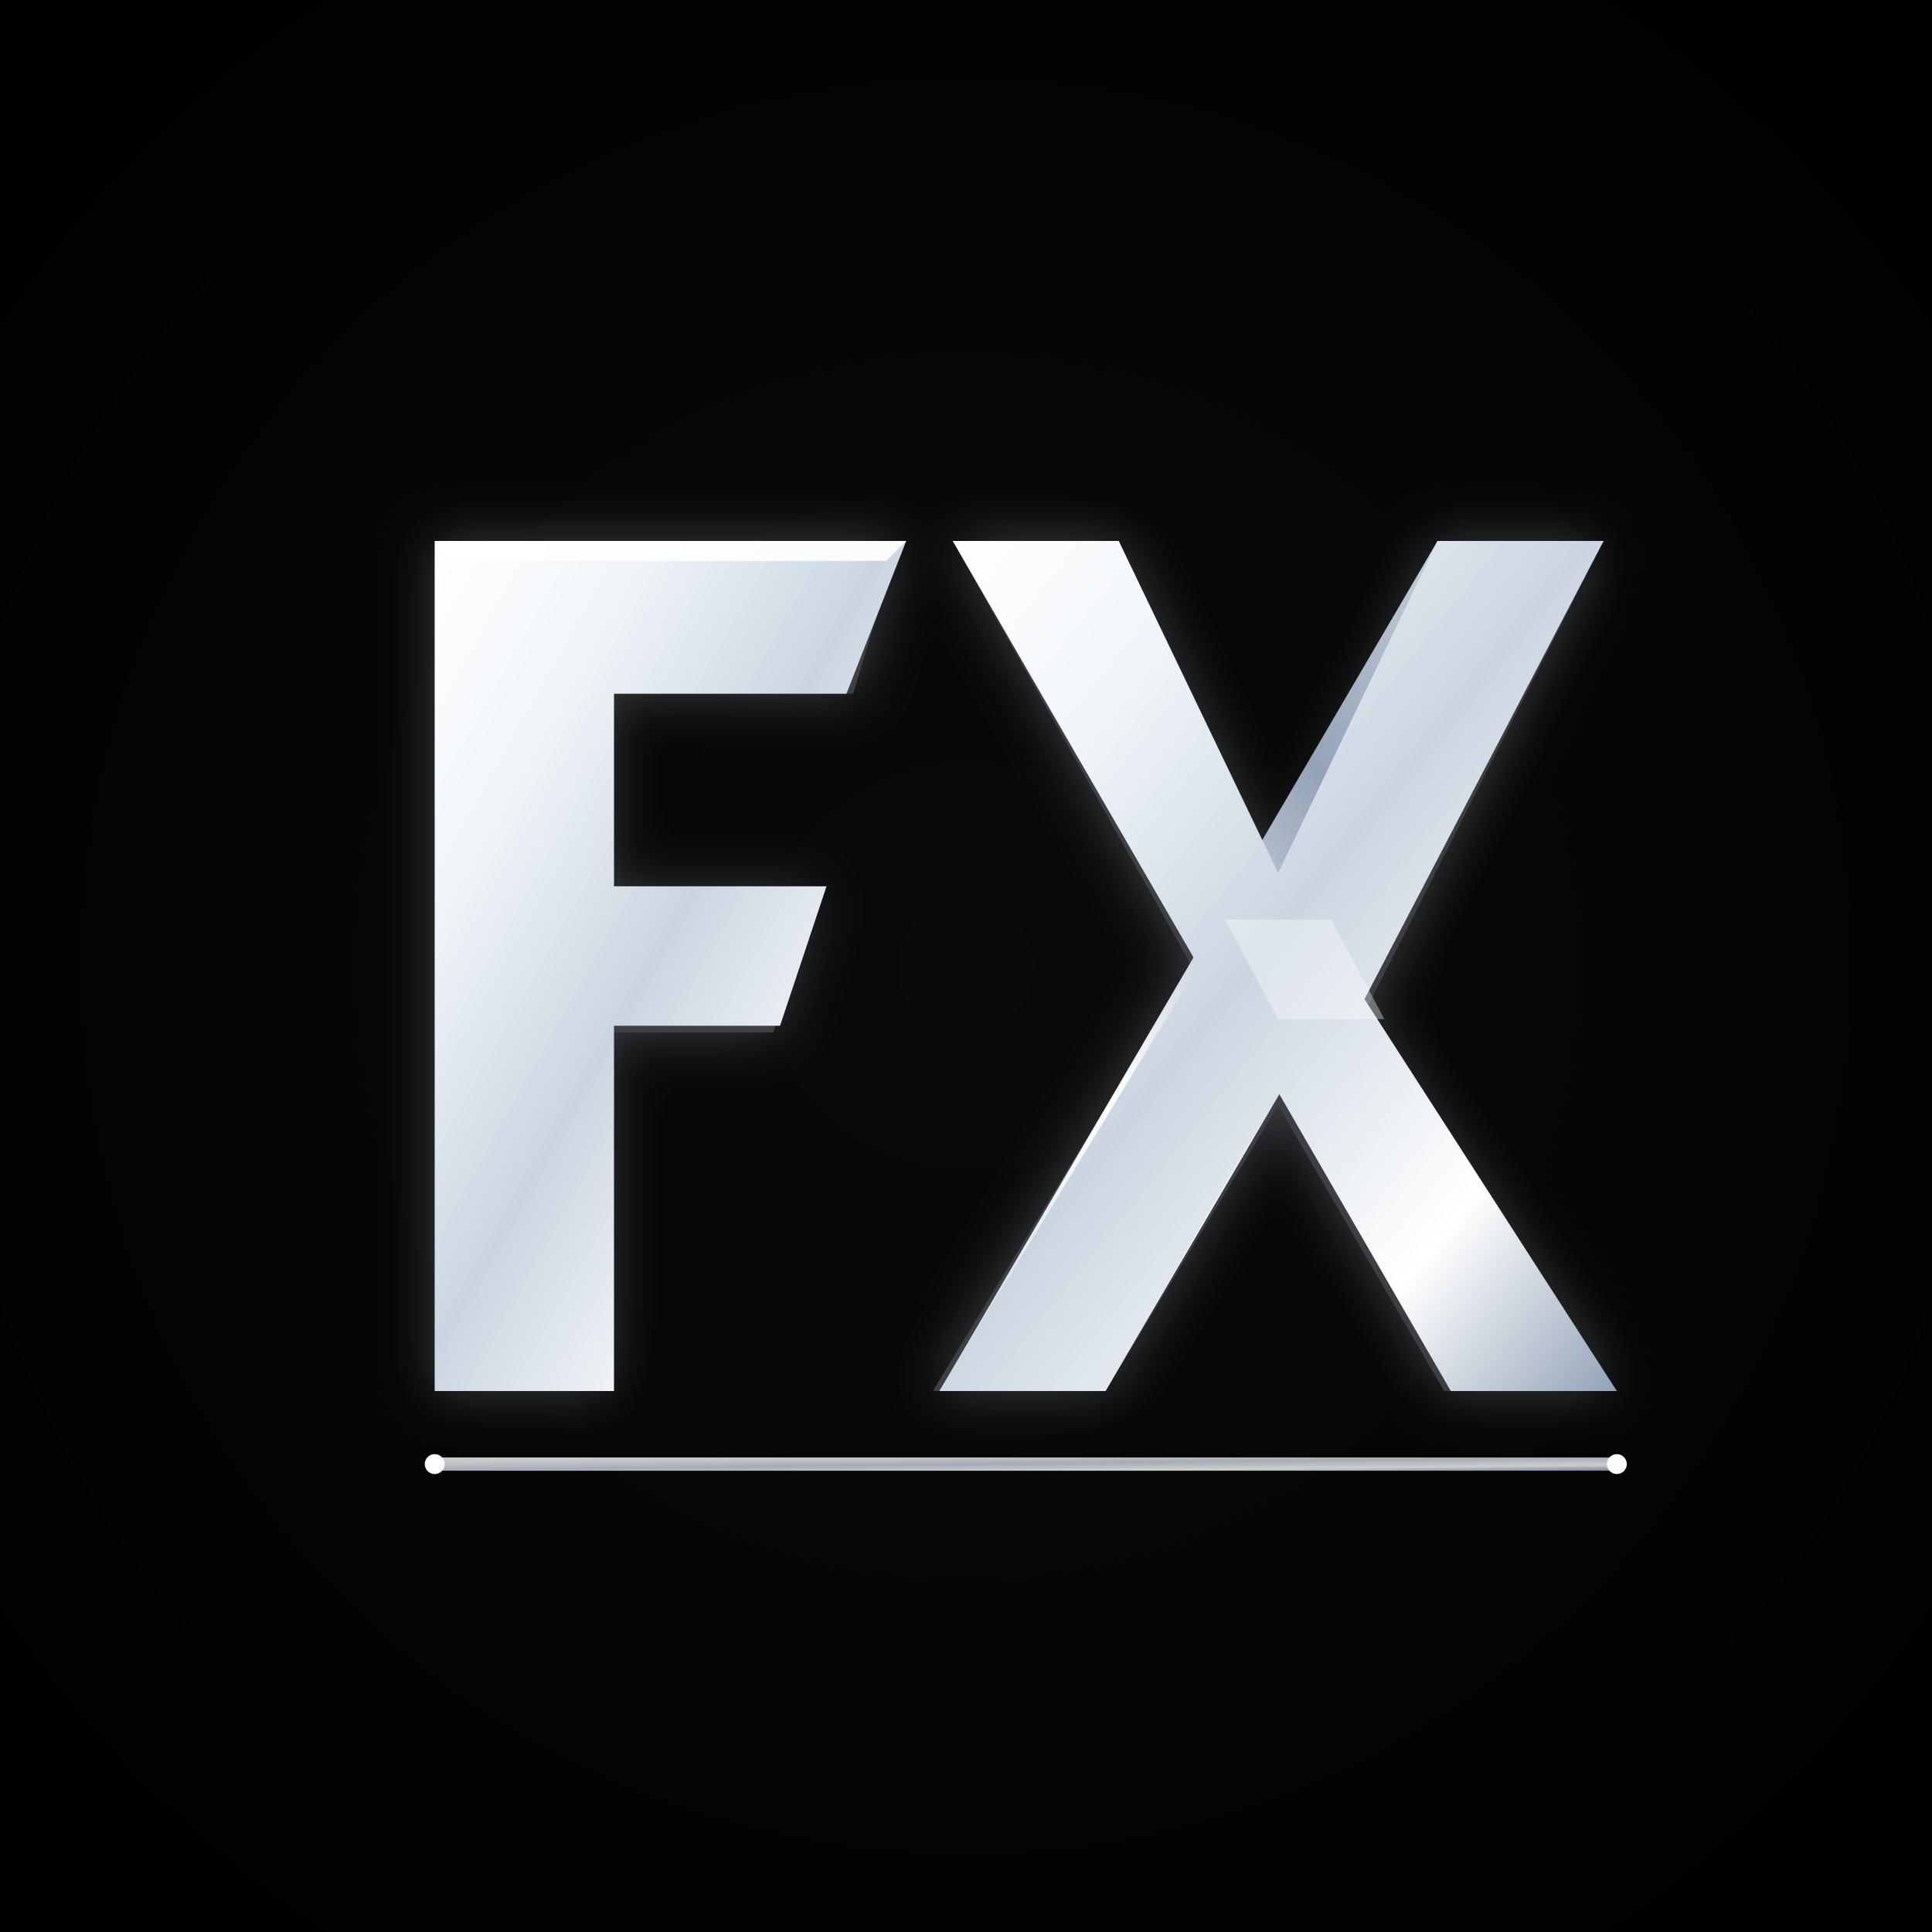
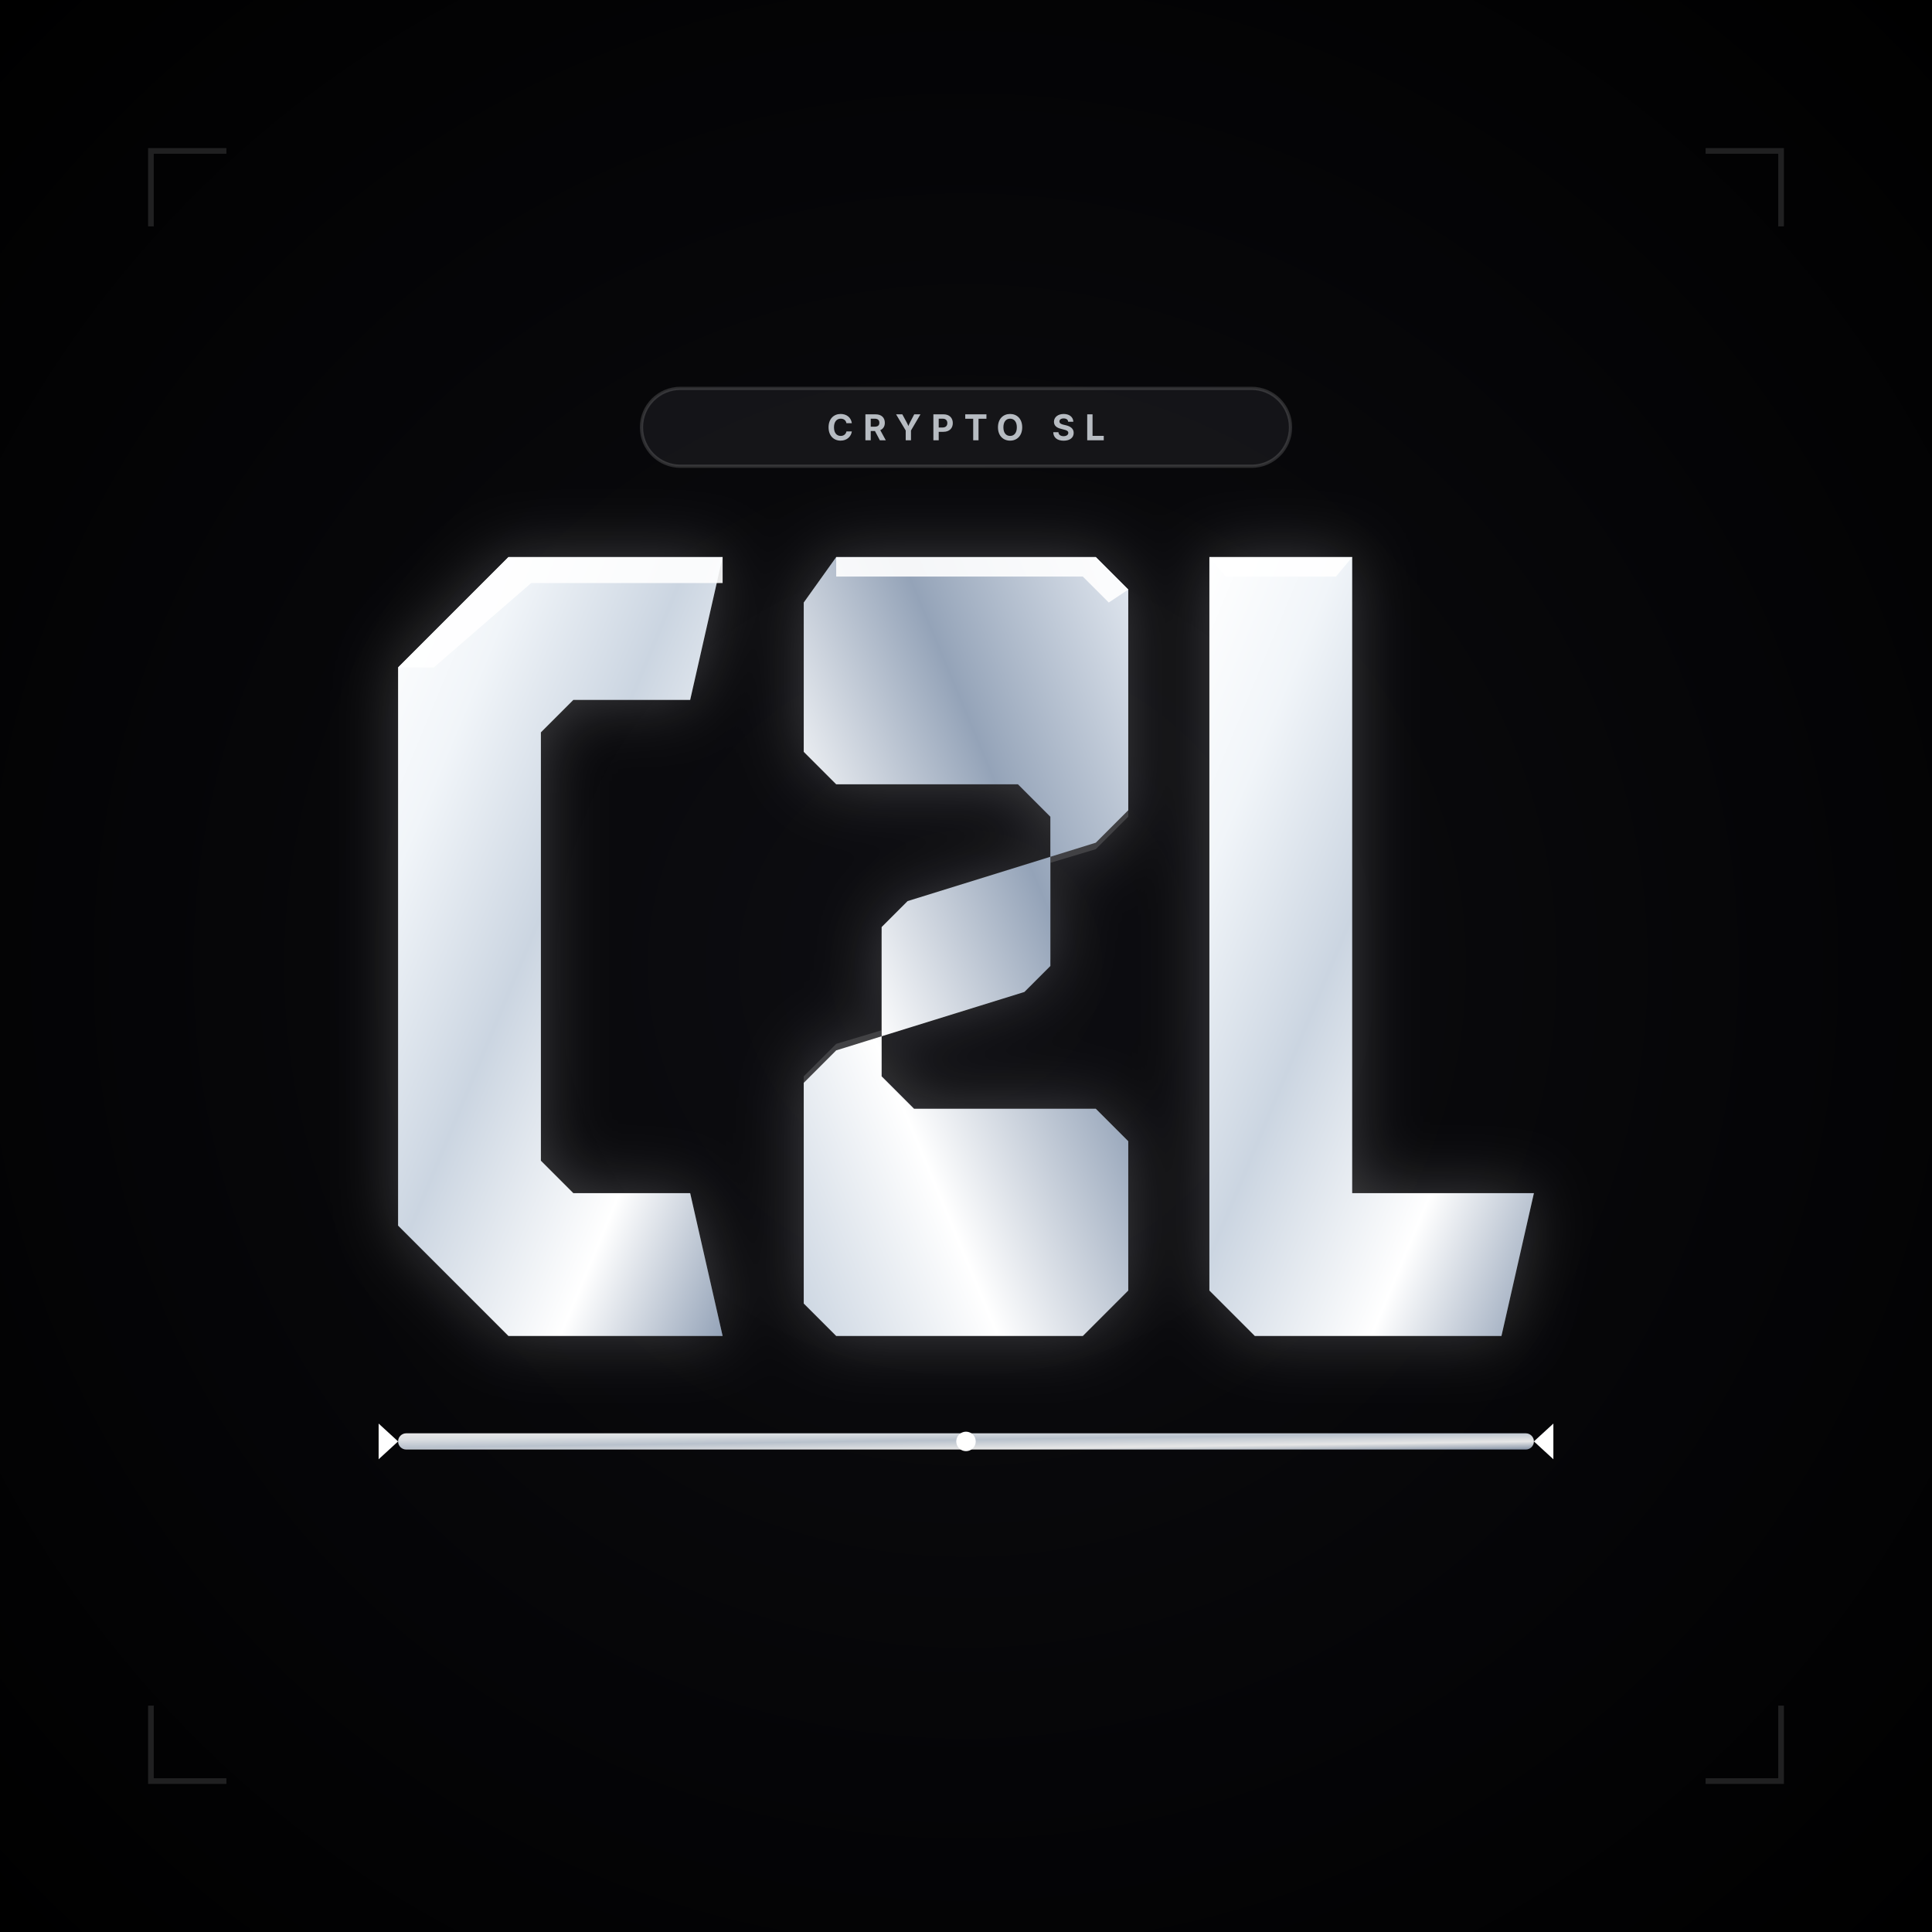
<svg xmlns="http://www.w3.org/2000/svg" width="512" height="512" viewBox="0 0 512 512" fill="none">
  <defs>
    <radialGradient id="bgGrad" cx="50%" cy="50%" r="70%">
-       <stop offset="0%" stop-color="#0a0a0c" />
+       <stop offset="0%" stop-color="#0e0e12" />
+       <stop offset="60%" stop-color="#050507" />
      <stop offset="100%" stop-color="#000000" />
    </radialGradient>
    <linearGradient id="silverBright" x1="0%" y1="0%" x2="100%" y2="100%">
      <stop offset="0%" stop-color="#FFFFFF" />
-       <stop offset="22%" stop-color="#F1F5F9" />
-       <stop offset="48%" stop-color="#CBD5E1" />
-       <stop offset="78%" stop-color="#FFFFFF" />
+       <stop offset="20%" stop-color="#F1F5F9" />
+       <stop offset="45%" stop-color="#CBD5E1" />
+       <stop offset="75%" stop-color="#FFFFFF" />
      <stop offset="100%" stop-color="#94A3B8" />
    </linearGradient>
    <linearGradient id="silverSheen" x1="100%" y1="0%" x2="0%" y2="100%">
      <stop offset="0%" stop-color="#E2E8F0" />
      <stop offset="35%" stop-color="#94A3B8" />
      <stop offset="70%" stop-color="#FFFFFF" />
      <stop offset="100%" stop-color="#CBD5E1" />
    </linearGradient>
-     <linearGradient id="silverEdge" x1="0%" y1="0%" x2="0%" y2="100%">
+     <linearGradient id="silverGleam" x1="0%" y1="0%" x2="0%" y2="100%">
      <stop offset="0%" stop-color="#FFFFFF" stop-opacity="0.9" />
-       <stop offset="50%" stop-color="#E2E8F0" stop-opacity="0.6" />
-       <stop offset="100%" stop-color="#64748B" stop-opacity="0.3" />
+       <stop offset="100%" stop-color="#FFFFFF" stop-opacity="0.3" />
    </linearGradient>
    <filter id="softGlow" x="-10%" y="-10%" width="120%" height="120%">
-       <feGaussianBlur stdDeviation="8" result="blur" />
+       <feGaussianBlur stdDeviation="10" result="blur" />
      <feComposite in="SourceGraphic" in2="blur" operator="over" />
    </filter>
  </defs>
  <rect width="512" height="512" fill="url(#bgGrad)" />
-   <g transform="translate(30.72, 30.72) scale(0.88)">
-     <g opacity="0.25" filter="url(#softGlow)">
-       <path d="M 96 128 L 236 128 L 222 174 L 148 174 L 148 234 L 210 234 L 198 276 L 148 276 L 148 384 L 96 384 Z" fill="#E2E8F0" />
-       <path d="M 252 128 L 302 128 L 350 232 L 398 128 L 448 128 L 376 270 L 452 384 L 400 384 L 350 298 L 298 384 L 246 384 L 324 256 Z" fill="#E2E8F0" />
+   <g stroke="#FFFFFF" stroke-opacity="0.12" stroke-width="1.5" fill="none">
+     <path d="M 40 60 L 40 40 L 60 40" />
+     <path d="M 472 60 L 472 40 L 452 40" />
+     <path d="M 40 452 L 40 472 L 60 472" />
+     <path d="M 472 452 L 472 472 L 452 472" />
+   </g>
+   <g transform="translate(35.84, 35.84) scale(0.86)">
+     <g opacity="0.22" filter="url(#softGlow)">
+       <path d="M 181 130 L 115 130 L 81 164 L 81 336 L 115 370 L 181 370 L 171 326 L 135 326 L 125 316 L 125 184 L 135 174 L 171 174 Z" fill="#FFFFFF" />
+       <path d="M 216 130 L 296 130 L 306 140 L 306 210 L 296 220 L 236 238 L 230 246 L 230 290 L 240 300 L 296 300 L 306 310 L 306 356 L 292 370 L 216 370 L 206 360 L 206 290 L 216 280 L 276 262 L 282 254 L 282 210 L 272 200 L 216 200 L 206 190 L 206 144 Z" fill="#FFFFFF" />
+       <path d="M 331 130 L 375 130 L 375 326 L 431 326 L 421 370 L 345 370 L 331 356 Z" fill="#FFFFFF" />
    </g>
-     <path d="M 96 128          L 238 128          L 220 174          L 150 174          L 150 232          L 214 232          L 200 274          L 150 274          L 150 384          L 96 384          Z" fill="url(#silverBright)" />
-     <path d="M 96 128 L 238 128 L 232 134 L 102 134 Z" fill="#FFFFFF" opacity="0.9" />
-     <path d="M 398 128          L 448 128          L 298 384          L 248 384          Z" fill="url(#silverSheen)" />
-     <path d="M 252 128          L 302 128          L 350 228          L 398 128          L 448 128          L 376 266          L 452 384          L 402 384          L 350 294          L 298 384          L 248 384          L 326 256          Z" fill="url(#silverBright)" />
-     <path d="M 334 242 L 366 242 L 382 272 L 350 272 Z" fill="#FFFFFF" opacity="0.35" />
-     <rect x="96" y="404" width="356" height="4" rx="2" fill="url(#silverBright)" opacity="0.8" />
-     <circle cx="96" cy="406" r="3" fill="#FFFFFF" />
-     <circle cx="452" cy="406" r="3" fill="#FFFFFF" />
+     <g opacity="0.8">
+       <rect x="156" y="78" width="200" height="24" rx="12" fill="#18181c" stroke="#FFFFFF" stroke-opacity="0.18" stroke-width="1" />
+       <text x="256" y="94" text-anchor="middle" font-family="'JetBrains Mono', -apple-system, sans-serif" font-size="11" font-weight="700" fill="#E2E8F0" letter-spacing="3">
+         CRYPTO SL
+       </text>
+     </g>
+     <path d="M 181 130          L 115 130          L 81 164          L 81 336          L 115 370          L 181 370          L 171 326          L 135 326          L 125 316          L 125 184          L 135 174          L 171 174          Z" fill="url(#silverBright)" />
+     <path d="M 181 130 L 115 130 L 81 164 L 92 164 L 122 138 L 181 138 Z" fill="#FFFFFF" opacity="0.9" />
+     <path d="M 216 130          L 296 130          L 306 140          L 306 208          L 296 218          L 238 236          L 230 244          L 230 290          L 240 300          L 296 300          L 306 310          L 306 356          L 292 370          L 216 370          L 206 360          L 206 292          L 216 282          L 274 264          L 282 256          L 282 210          L 272 200          L 216 200          L 206 190          L 206 144          Z" fill="url(#silverSheen)" />
+     <path d="M 216 130 L 296 130 L 306 140 L 300 144 L 292 136 L 216 136 Z" fill="#FFFFFF" opacity="0.9" />
+     <path d="M 331 130          L 375 130          L 375 326          L 431 326          L 421 370          L 345 370          L 331 356          Z" fill="url(#silverBright)" />
+     <path d="M 331 130 L 375 130 L 370 136 L 336 136 Z" fill="#FFFFFF" opacity="0.9" />
+     <rect x="81" y="400" width="350" height="5" rx="2.5" fill="url(#silverBright)" opacity="0.9" />
+     <polygon points="81,402.5 75,397 75,408" fill="#FFFFFF" />
+     <polygon points="431,402.5 437,397 437,408" fill="#FFFFFF" />
+     <circle cx="256" cy="402.5" r="3" fill="#FFFFFF" />
  </g>
</svg>
